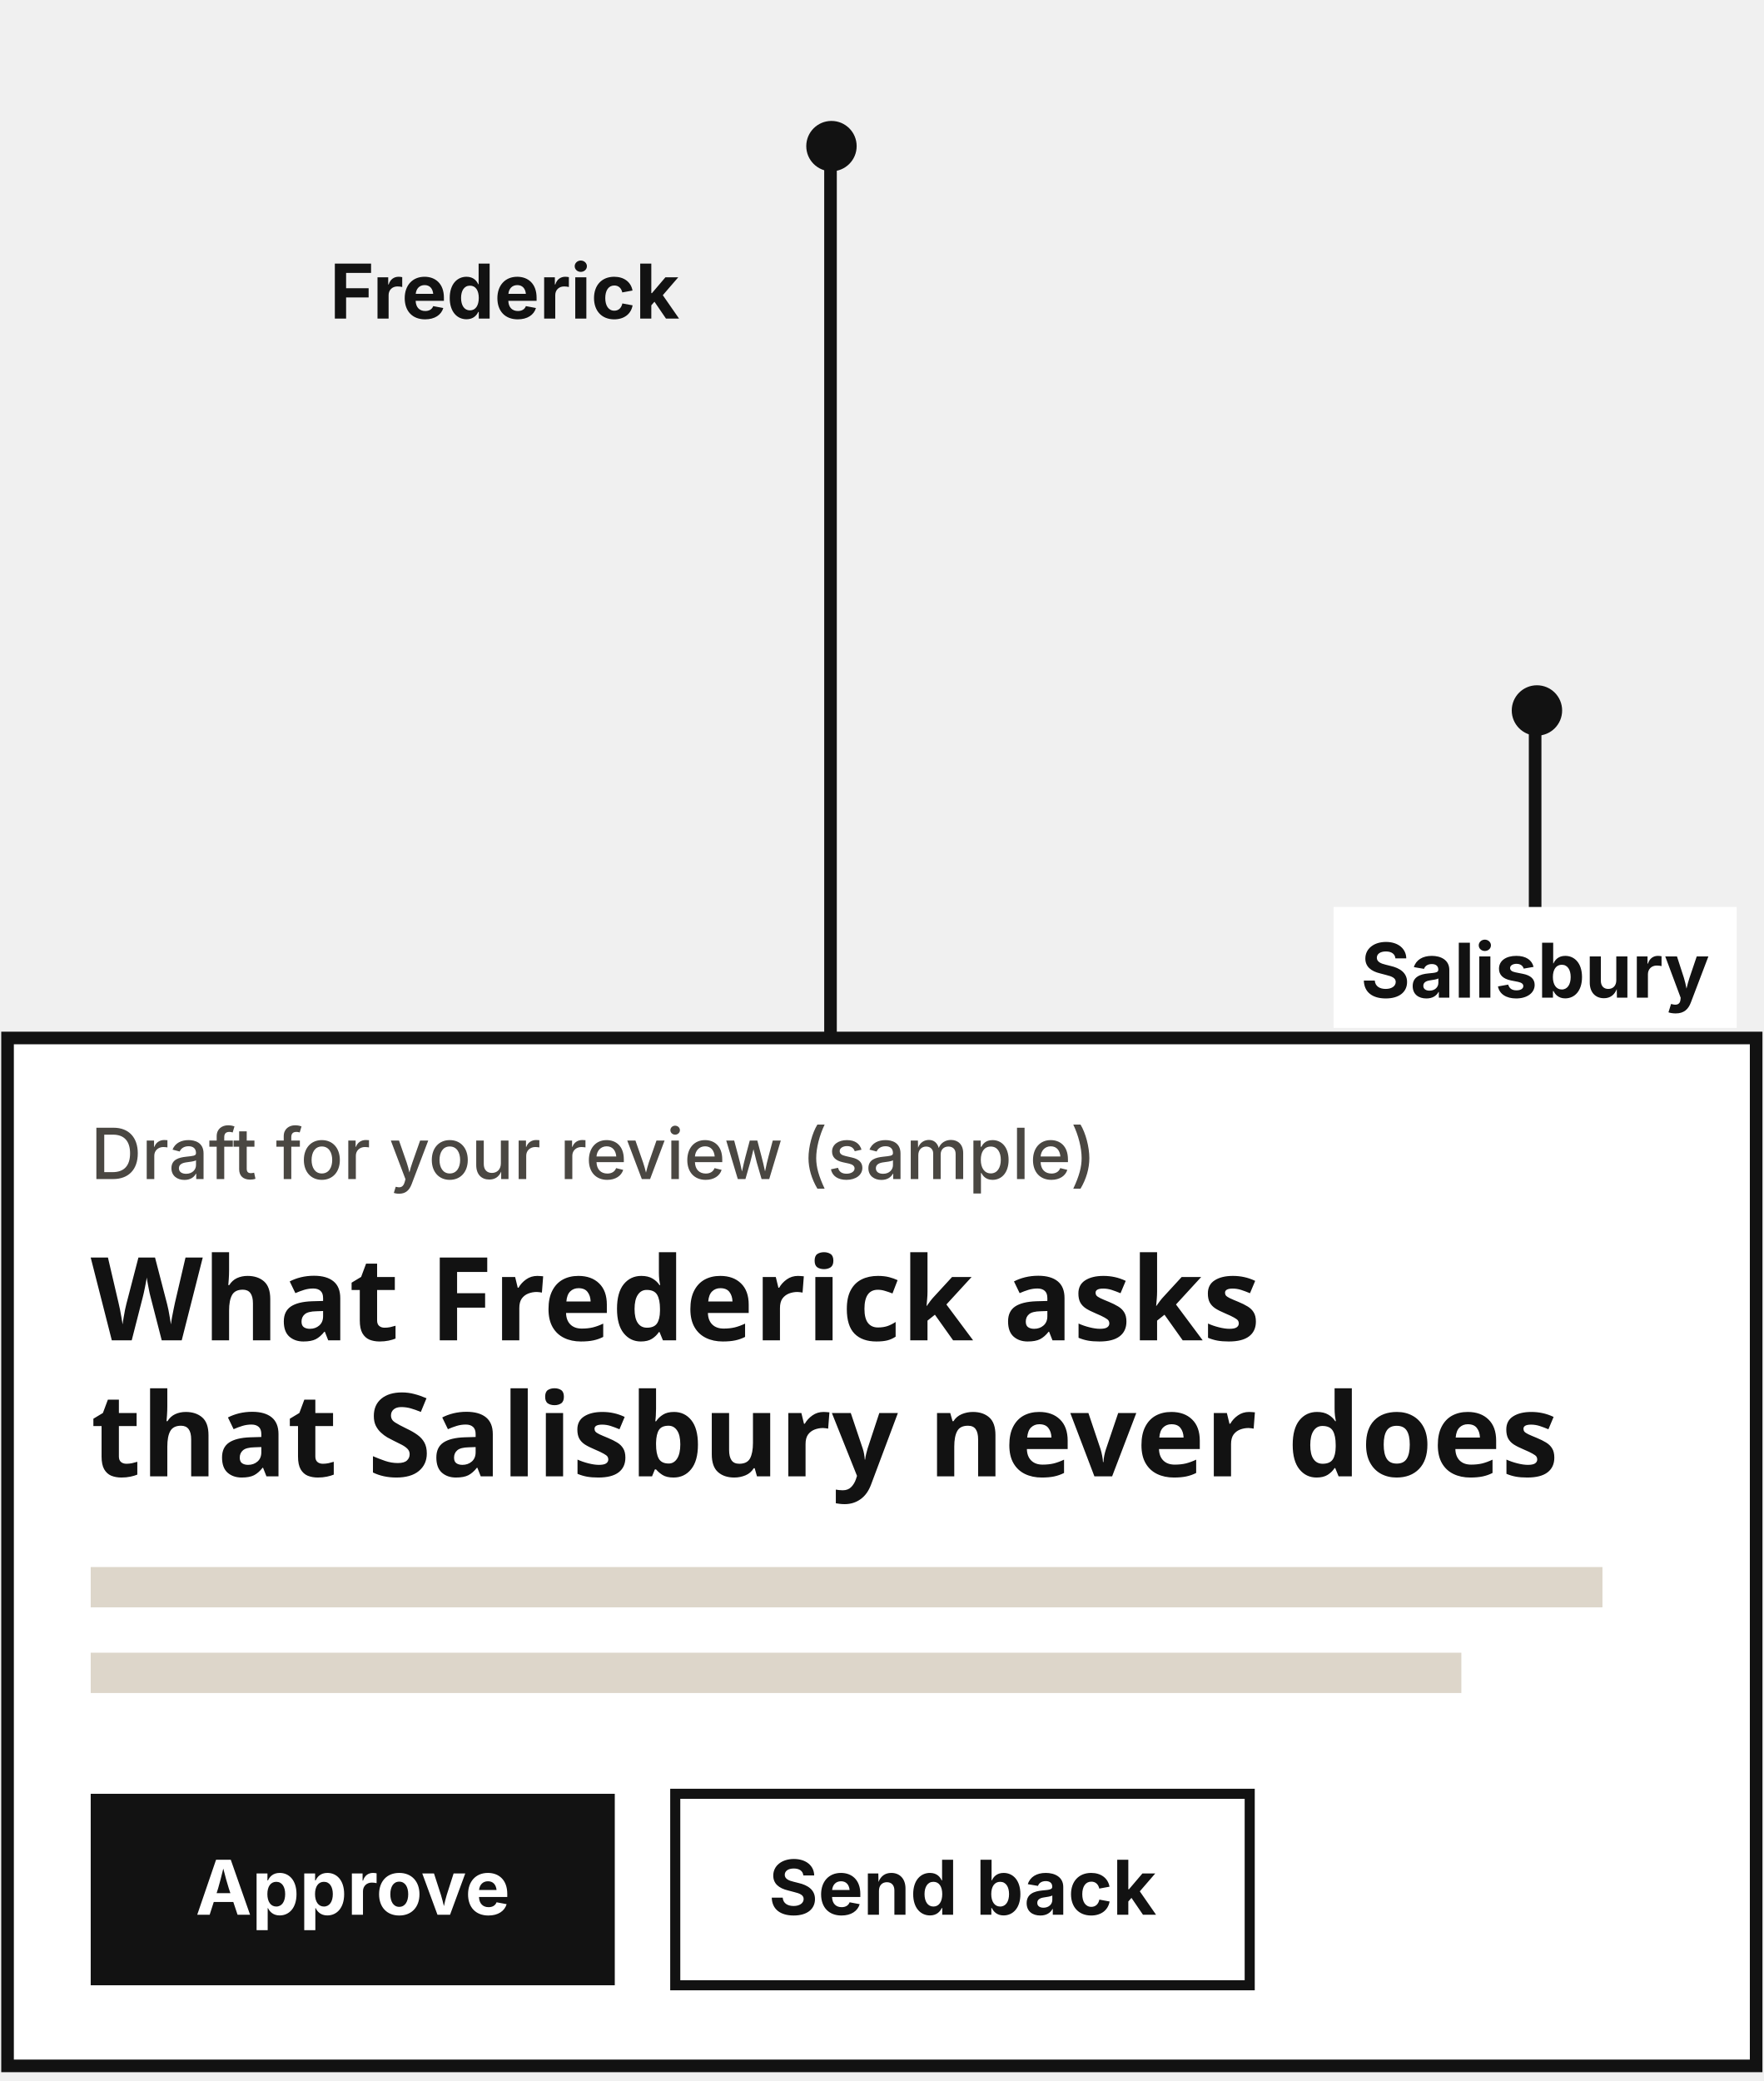
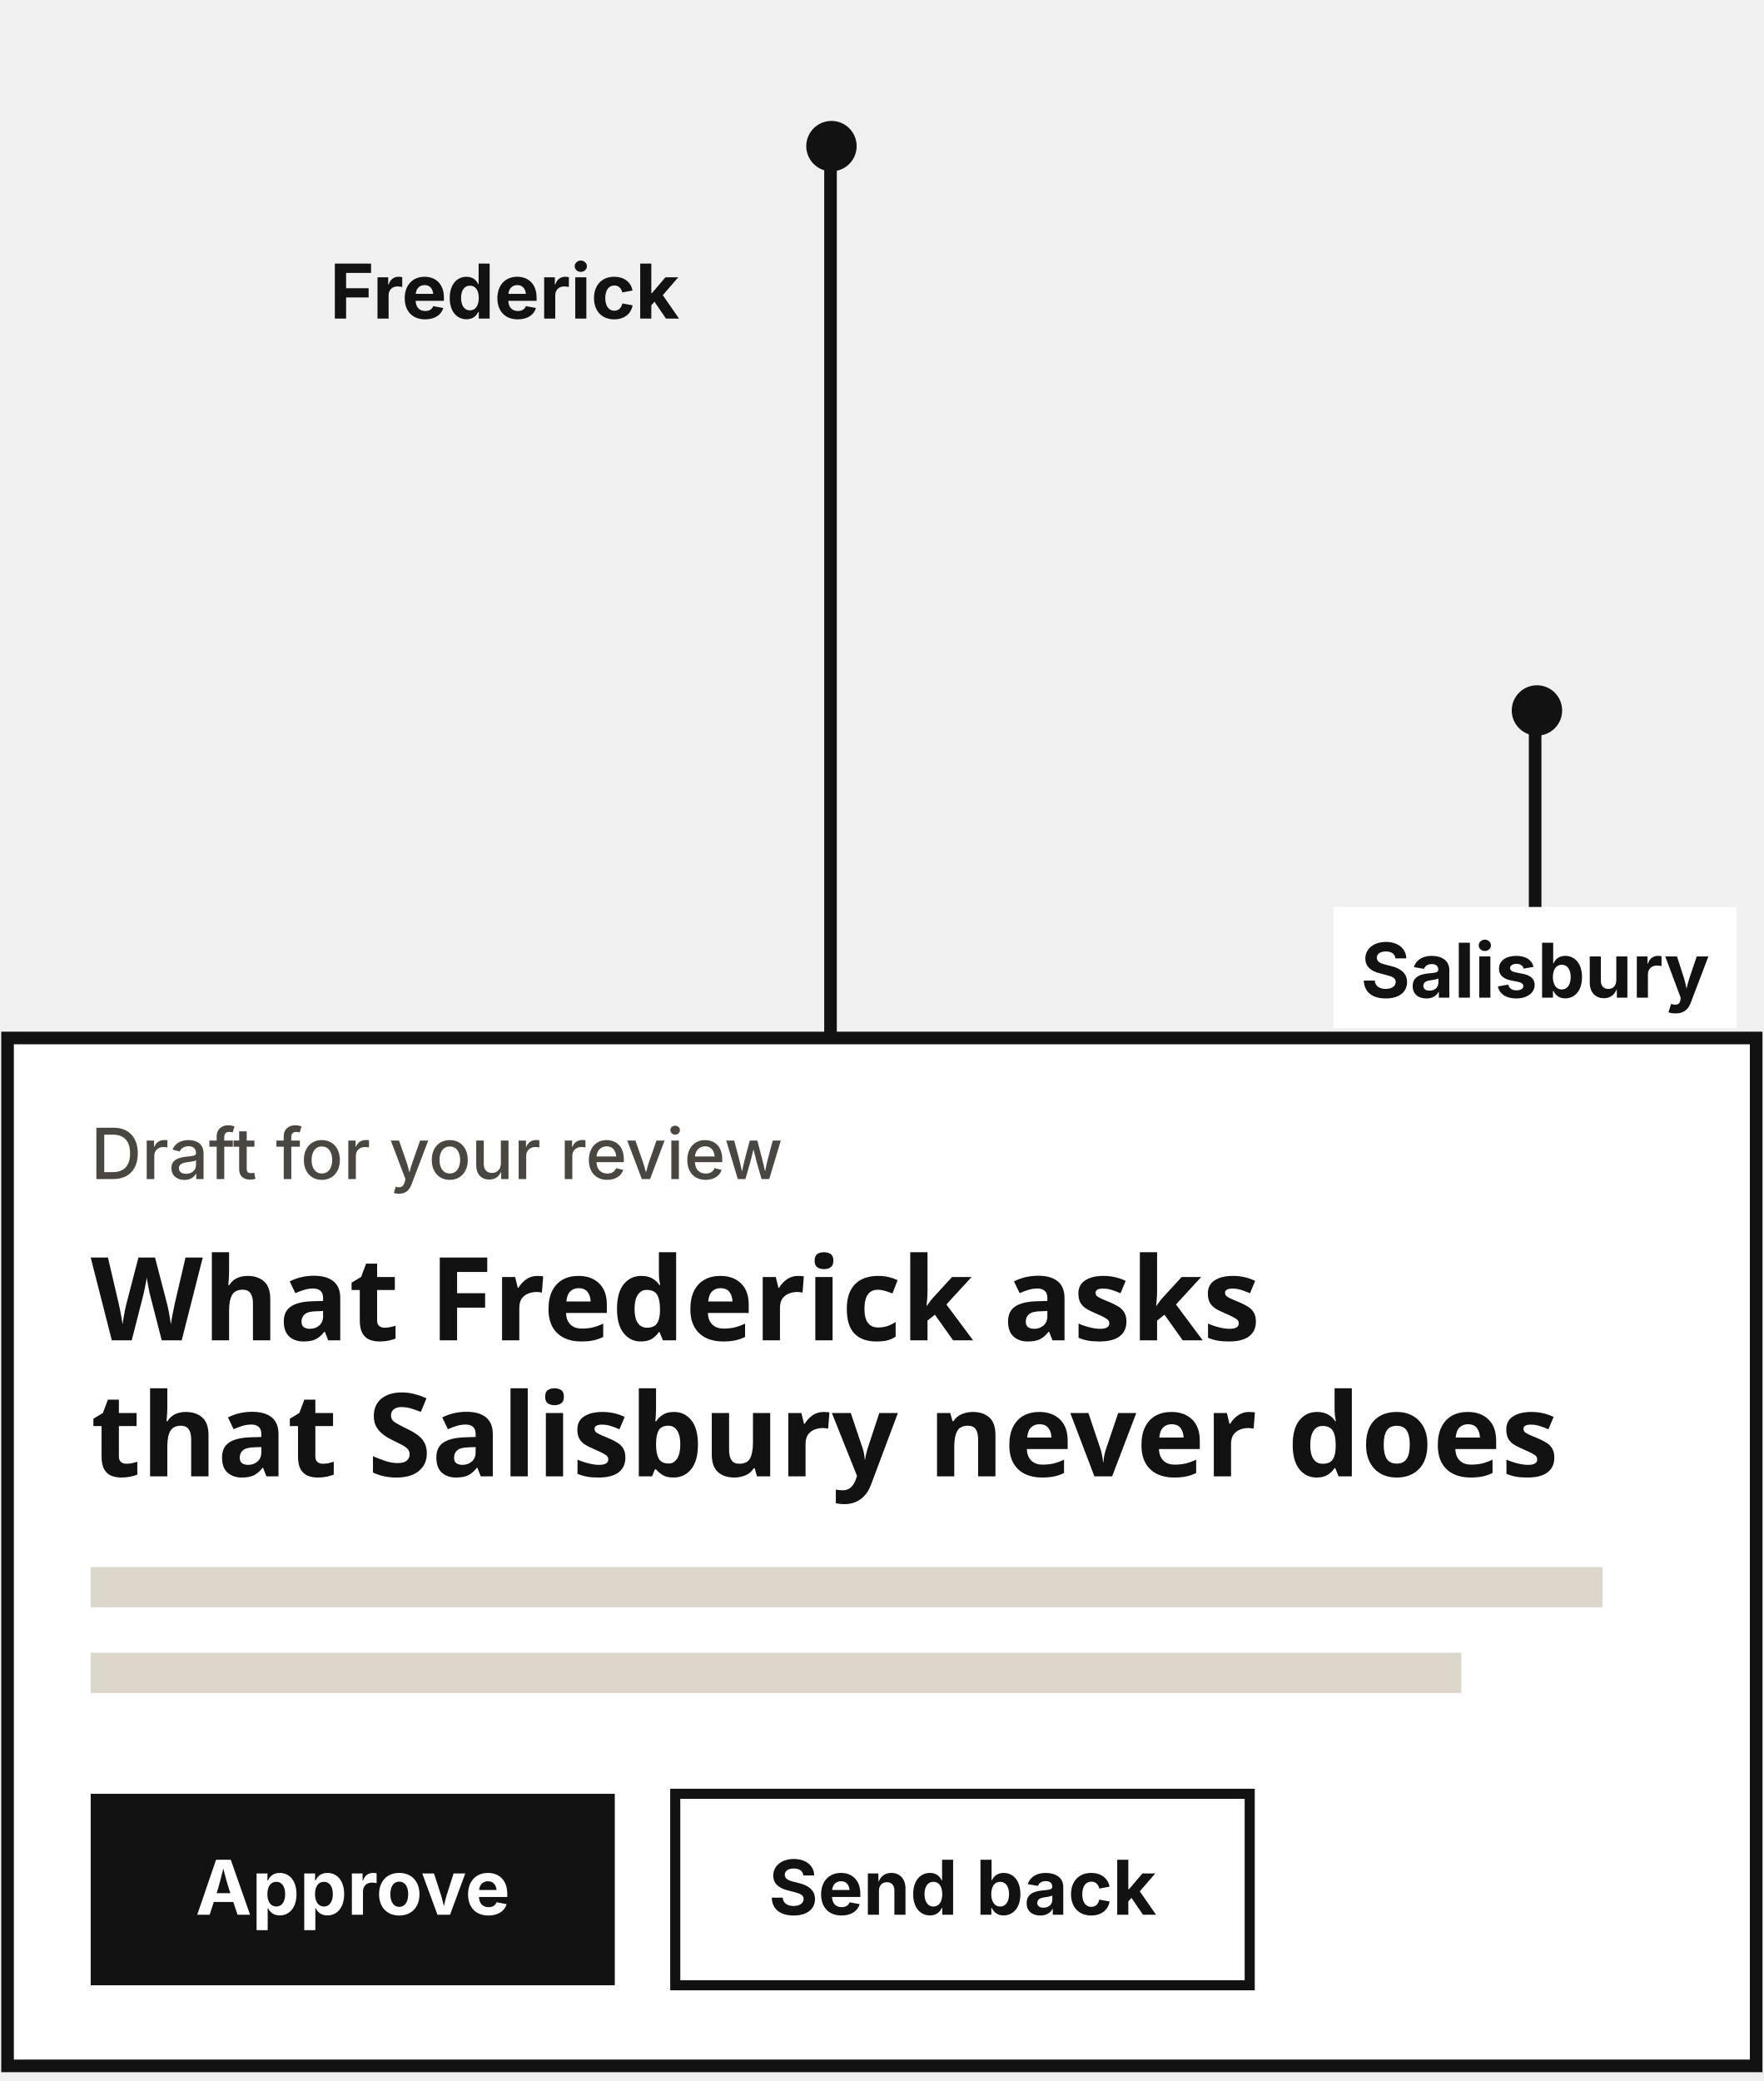
<svg viewBox="0 0 350 413" role="img" aria-label="A draft page built from Frederick search demand, waiting for approval">
  <g transform="translate(0 4) scale(0.35)" fill="#E9E1D2" stroke="#fff" stroke-width="3" stroke-linejoin="round">
    <use href="#md-land" />
    <use href="#md-frederick" fill="#FFC20E" />
    <use href="#md-wicomico" fill="#B8112B" />
  </g>
  <line x1="164.811" y1="29.223" x2="164.811" y2="206" stroke="#121212" stroke-width="2.5" />
  <circle cx="165" cy="29" r="5" fill="#121212" />
  <line x1="304.64" y1="140.863" x2="304.64" y2="192" stroke="#121212" stroke-width="2.5" />
  <circle cx="305" cy="141" r="5" fill="#121212" />
  <rect x="264.64" y="180" width="80" height="24" fill="#fff" stroke="none" stroke-width="0" />
  <text x="304.64" y="198" font-family="Inter, sans-serif" font-size="15" font-weight="700" fill="#121212" text-anchor="middle">Salisbury</text>
  <text x="134.811" y="63.223" font-family="Inter, sans-serif" font-size="15" font-weight="700" fill="#121212" text-anchor="end">Frederick</text>
  <rect x="1.5" y="206" width="347" height="204" fill="#fff" stroke="#121212" stroke-width="2.5" />
-   <text x="18" y="234" font-family="Inter, sans-serif" font-size="14" font-weight="500" fill="#4A4742" text-anchor="start">Draft for your review (sample)</text>
+   <text x="18" y="234" font-family="Inter, sans-serif" font-size="14" font-weight="500" fill="#4A4742" text-anchor="start">Draft for your review</text>
  <text x="18" y="266" font-family="'Bricolage Grotesque', sans-serif" font-size="23" font-weight="800" fill="#121212" text-anchor="start">What Frederick asks</text>
  <text x="18" y="293" font-family="'Bricolage Grotesque', sans-serif" font-size="23" font-weight="800" fill="#121212" text-anchor="start">that Salisbury never does</text>
  <rect x="18" y="311" width="300" height="8" fill="#DDD6CA" stroke="none" stroke-width="0" />
  <rect x="18" y="328" width="272" height="8" fill="#DDD6CA" stroke="none" stroke-width="0" />
  <rect x="18" y="356" width="104" height="38" fill="#121212" stroke="none" stroke-width="0" />
  <text x="70" y="380" font-family="Inter, sans-serif" font-size="15" font-weight="700" fill="#fff" text-anchor="middle">Approve</text>
  <rect x="134" y="356" width="114" height="38" fill="#fff" stroke="#121212" stroke-width="2" />
  <text x="191" y="380" font-family="Inter, sans-serif" font-size="15" font-weight="700" fill="#121212" text-anchor="middle">Send back</text>
</svg>
